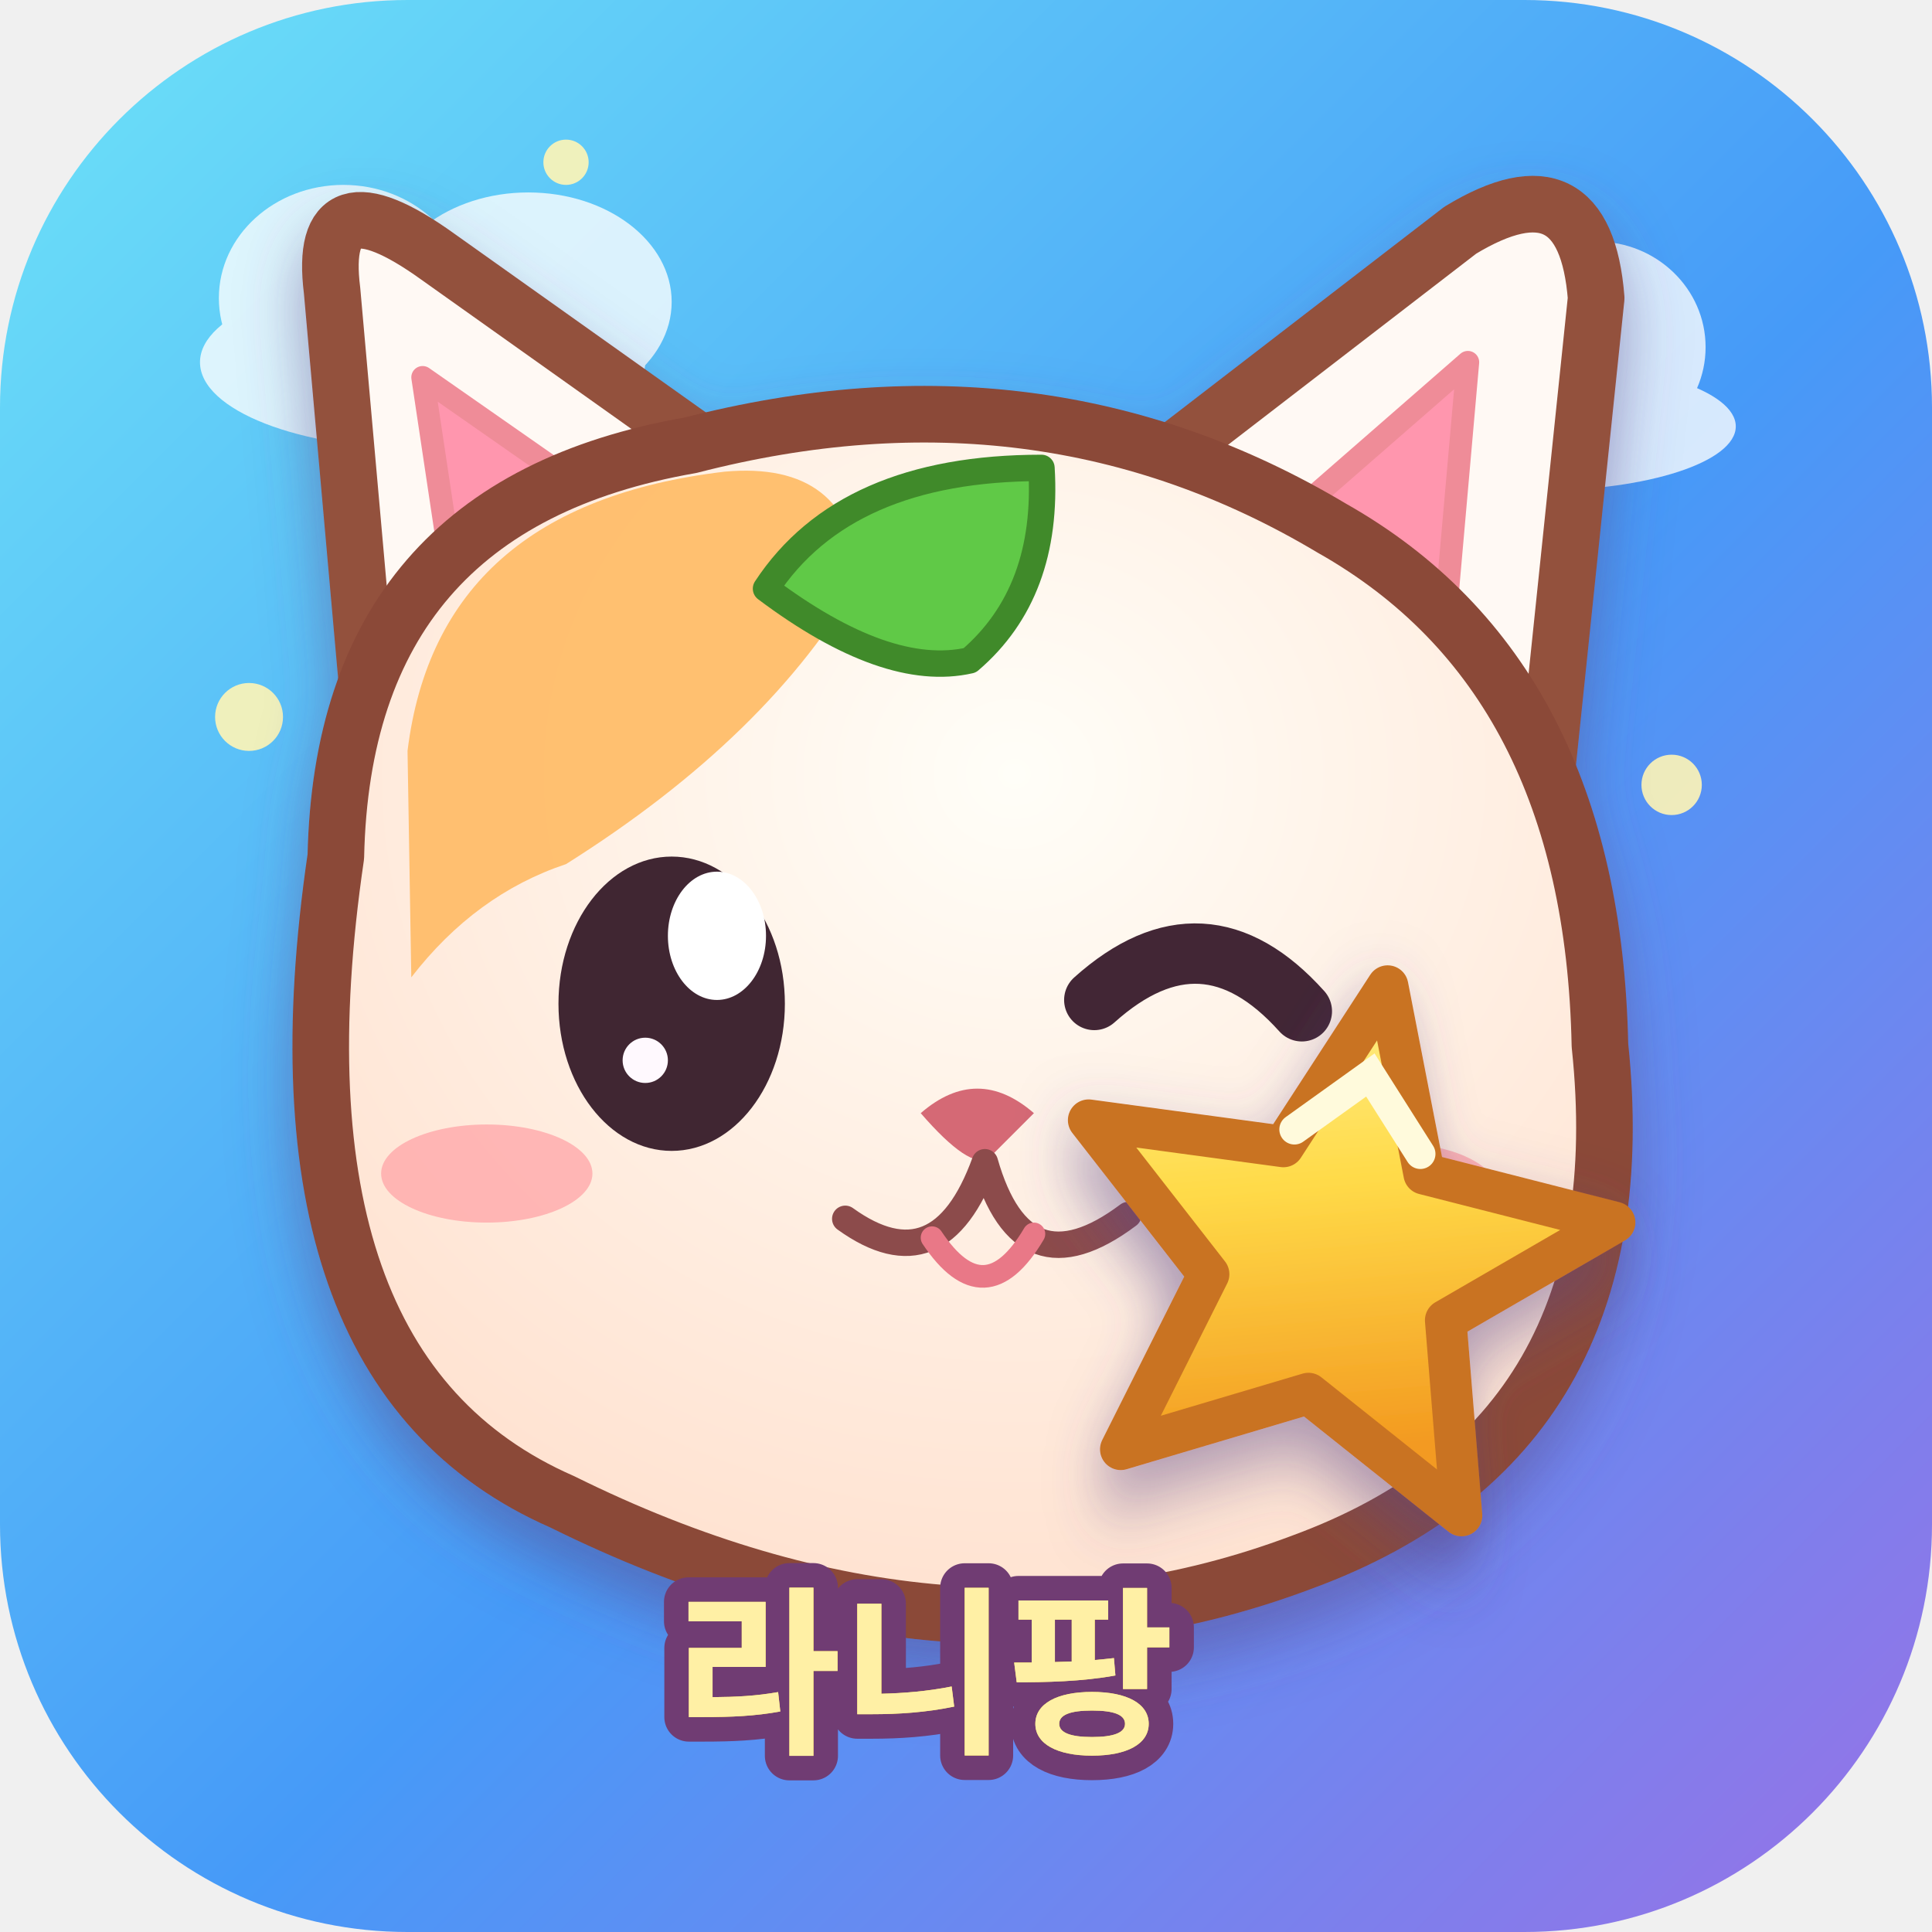
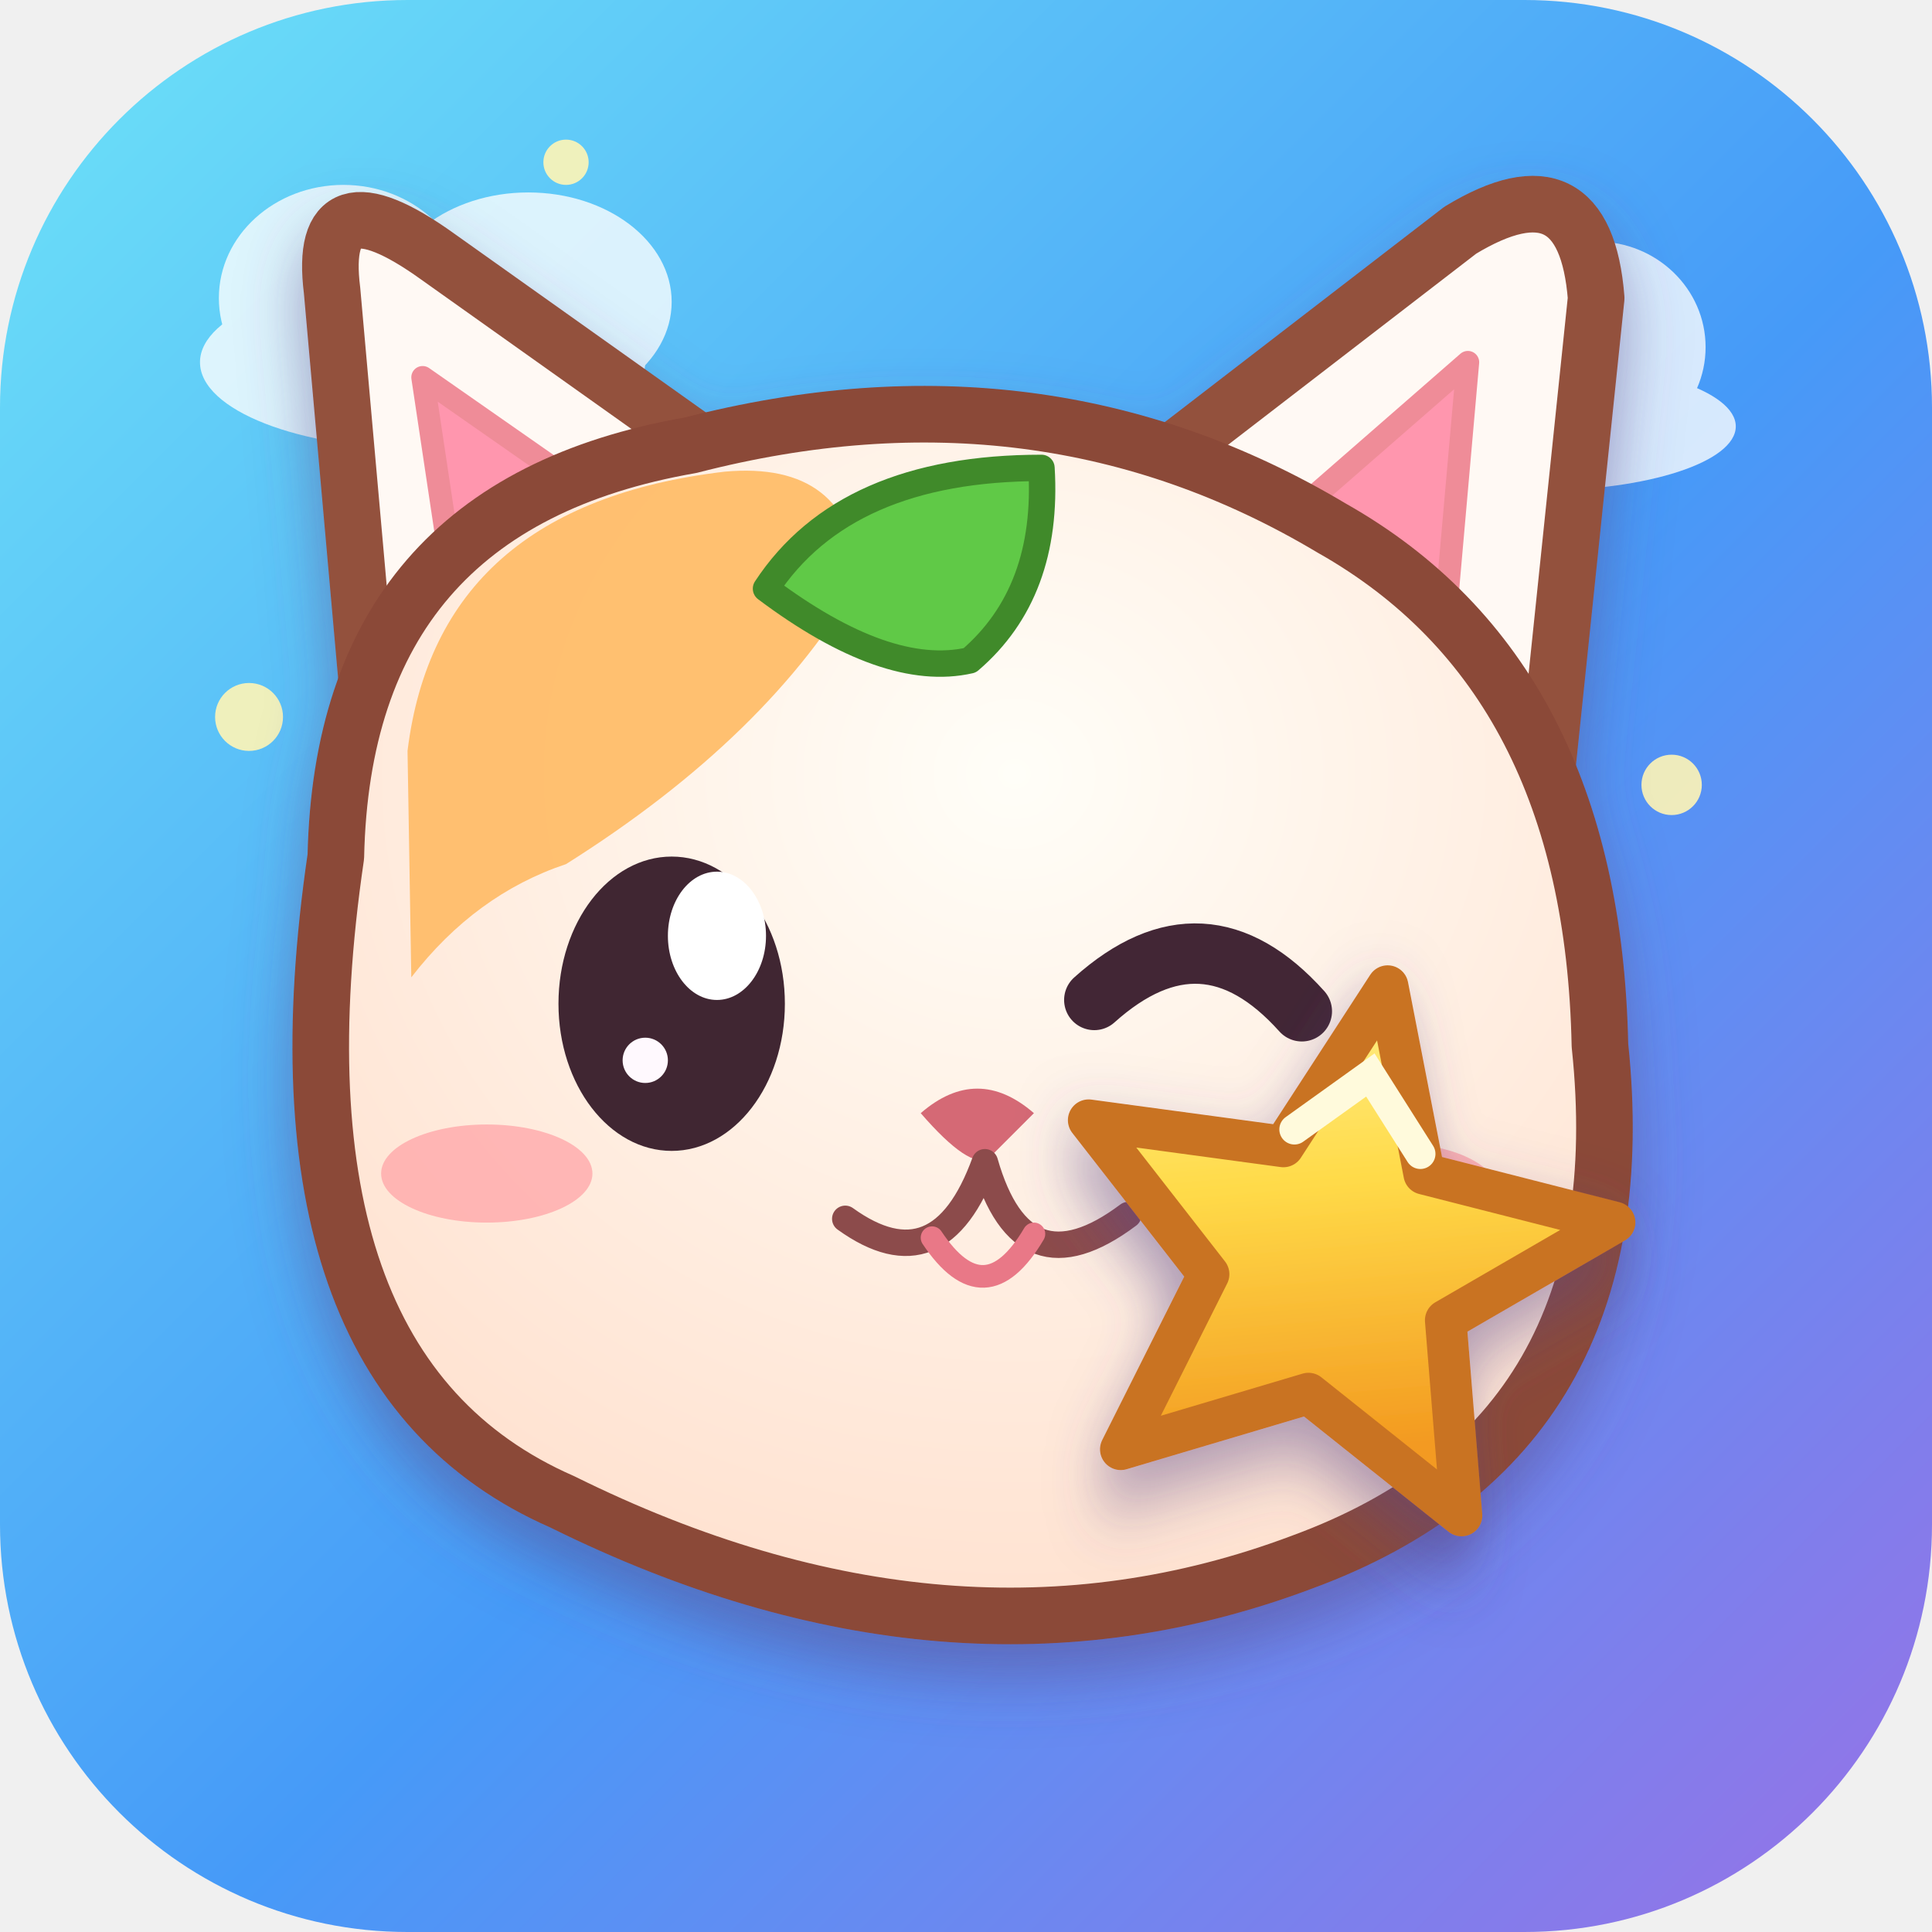
<svg xmlns="http://www.w3.org/2000/svg" viewBox="0 0 512 512" role="img" aria-label="라니팡 캐릭터 게임 아이콘">
  <rect x="0" y="0" width="512" height="512" rx="108" fill="url(#sky)" />
  <defs>
    <linearGradient id="sky" x1="0" y1="0" x2="1" y2="1">
      <stop stop-color="#6de3f8" />
      <stop offset=".55" stop-color="#469af8" />
      <stop offset="1" stop-color="#9a71e6" />
    </linearGradient>
    <radialGradient id="face" cx=".54" cy=".3" r=".85">
      <stop stop-color="#fffef8" />
      <stop offset="1" stop-color="#ffdcc8" />
    </radialGradient>
    <linearGradient id="gold" x1="0" x2=".3" y1="0" y2="1">
      <stop stop-color="#fff6a1" />
      <stop offset=".5" stop-color="#ffda48" />
      <stop offset="1" stop-color="#f39a20" />
    </linearGradient>
    <filter id="shadow" x="-30%" y="-30%" width="170%" height="180%">
      <feDropShadow dx="0" dy="9" stdDeviation="8" flood-color="#5b468b" flood-opacity=".5" />
    </filter>
  </defs>
  <g opacity=".78" fill="#fff">
    <ellipse cx="112" cy="96" rx="59" ry="23" />
    <ellipse cx="91" cy="79" rx="33" ry="30" />
    <ellipse cx="140" cy="80" rx="38" ry="29" />
    <ellipse cx="408" cy="113" rx="52" ry="17" />
    <ellipse cx="384" cy="100" rx="25" ry="25" />
    <ellipse cx="423" cy="92" rx="29" ry="28" />
  </g>
  <g opacity=".9" fill="#fff5b6">
    <circle cx="66" cy="190" r="9" />
    <circle cx="443" cy="208" r="8" />
    <circle cx="150" cy="43" r="6" />
  </g>
  <g filter="url(#shadow)" stroke-linejoin="round" stroke-linecap="round">
    <path d="M100 212 88 77Q84 45 116 68L192 122M313 118 387 61Q420 41 423 79L408 223" fill="#fff9f4" stroke="#93513d" stroke-width="15" />
    <path d="M112 100 121 160 165 137Z M342 137 389 96 383 164Z" fill="#ff96ae" stroke="#ef8c98" stroke-width="6" />
    <path d="M89 227Q91 134 183 118Q276 94 353 140Q422 179 424 277Q435 381 345 414Q252 449 149 398Q69 363 89 227Z" fill="url(#face)" stroke="#8b4837" stroke-width="15" />
    <path d="M108 199Q116 134 192 125Q225 122 228 153Q204 195 150 229Q126 237 109 259Z" fill="#ffba63" opacity=".9" />
    <path d="M203 156Q224 124 276 124Q278 157 257 175Q235 180 203 156Z" fill="#61c947" stroke="#418a2b" stroke-width="7" />
    <ellipse cx="178" cy="266" rx="30" ry="39" fill="#412532" />
    <ellipse cx="190" cy="248" rx="13" ry="17" fill="white" />
    <circle cx="171" cy="281" r="6" fill="#fff9fe" />
    <path d="M290 265Q319 239 345 268" fill="none" stroke="#432534" stroke-width="16" />
    <ellipse cx="129" cy="311" rx="28" ry="13" fill="#ff9fa4" opacity=".7" />
    <ellipse cx="370" cy="316" rx="27" ry="13" fill="#ff9fa4" opacity=".72" />
    <path d="M244 295Q259 282 274 295L262 307Q257 310 244 295Z" fill="#d56975" />
    <path d="M261 308Q249 341 224 323M261 308Q271 343 299 322" stroke="#8c4b4c" stroke-width="7" fill="none" />
    <path d="M247 328Q261 349 274 327" stroke="#e97887" stroke-width="6" fill="none" />
  </g>
  <g transform="translate(354 332) rotate(11)" filter="url(#shadow)">
    <path d="M0 -72 19 -25 71 -22 32 12 46 62 0 38 -46 62 -32 12 -71 -22 -19 -25Z" fill="url(#gold)" stroke="#c97321" stroke-width="11" stroke-linejoin="round" />
    <path d="M-17 -30 0 -48 17 -30" stroke="#fffadc" stroke-width="8" stroke-linecap="round" fill="none" />
  </g>
-   <g font-size="48" font-weight="1000" text-anchor="middle" font-family="sans-serif" paint-order="stroke fill">
-     <text x="245" y="461" fill="#ffdf4a" stroke="#703c73" stroke-width="13" stroke-linejoin="round">라니팡</text>
-     <text x="245" y="461" fill="#fff0a5" stroke="none">라니팡</text>
-   </g>
</svg>
